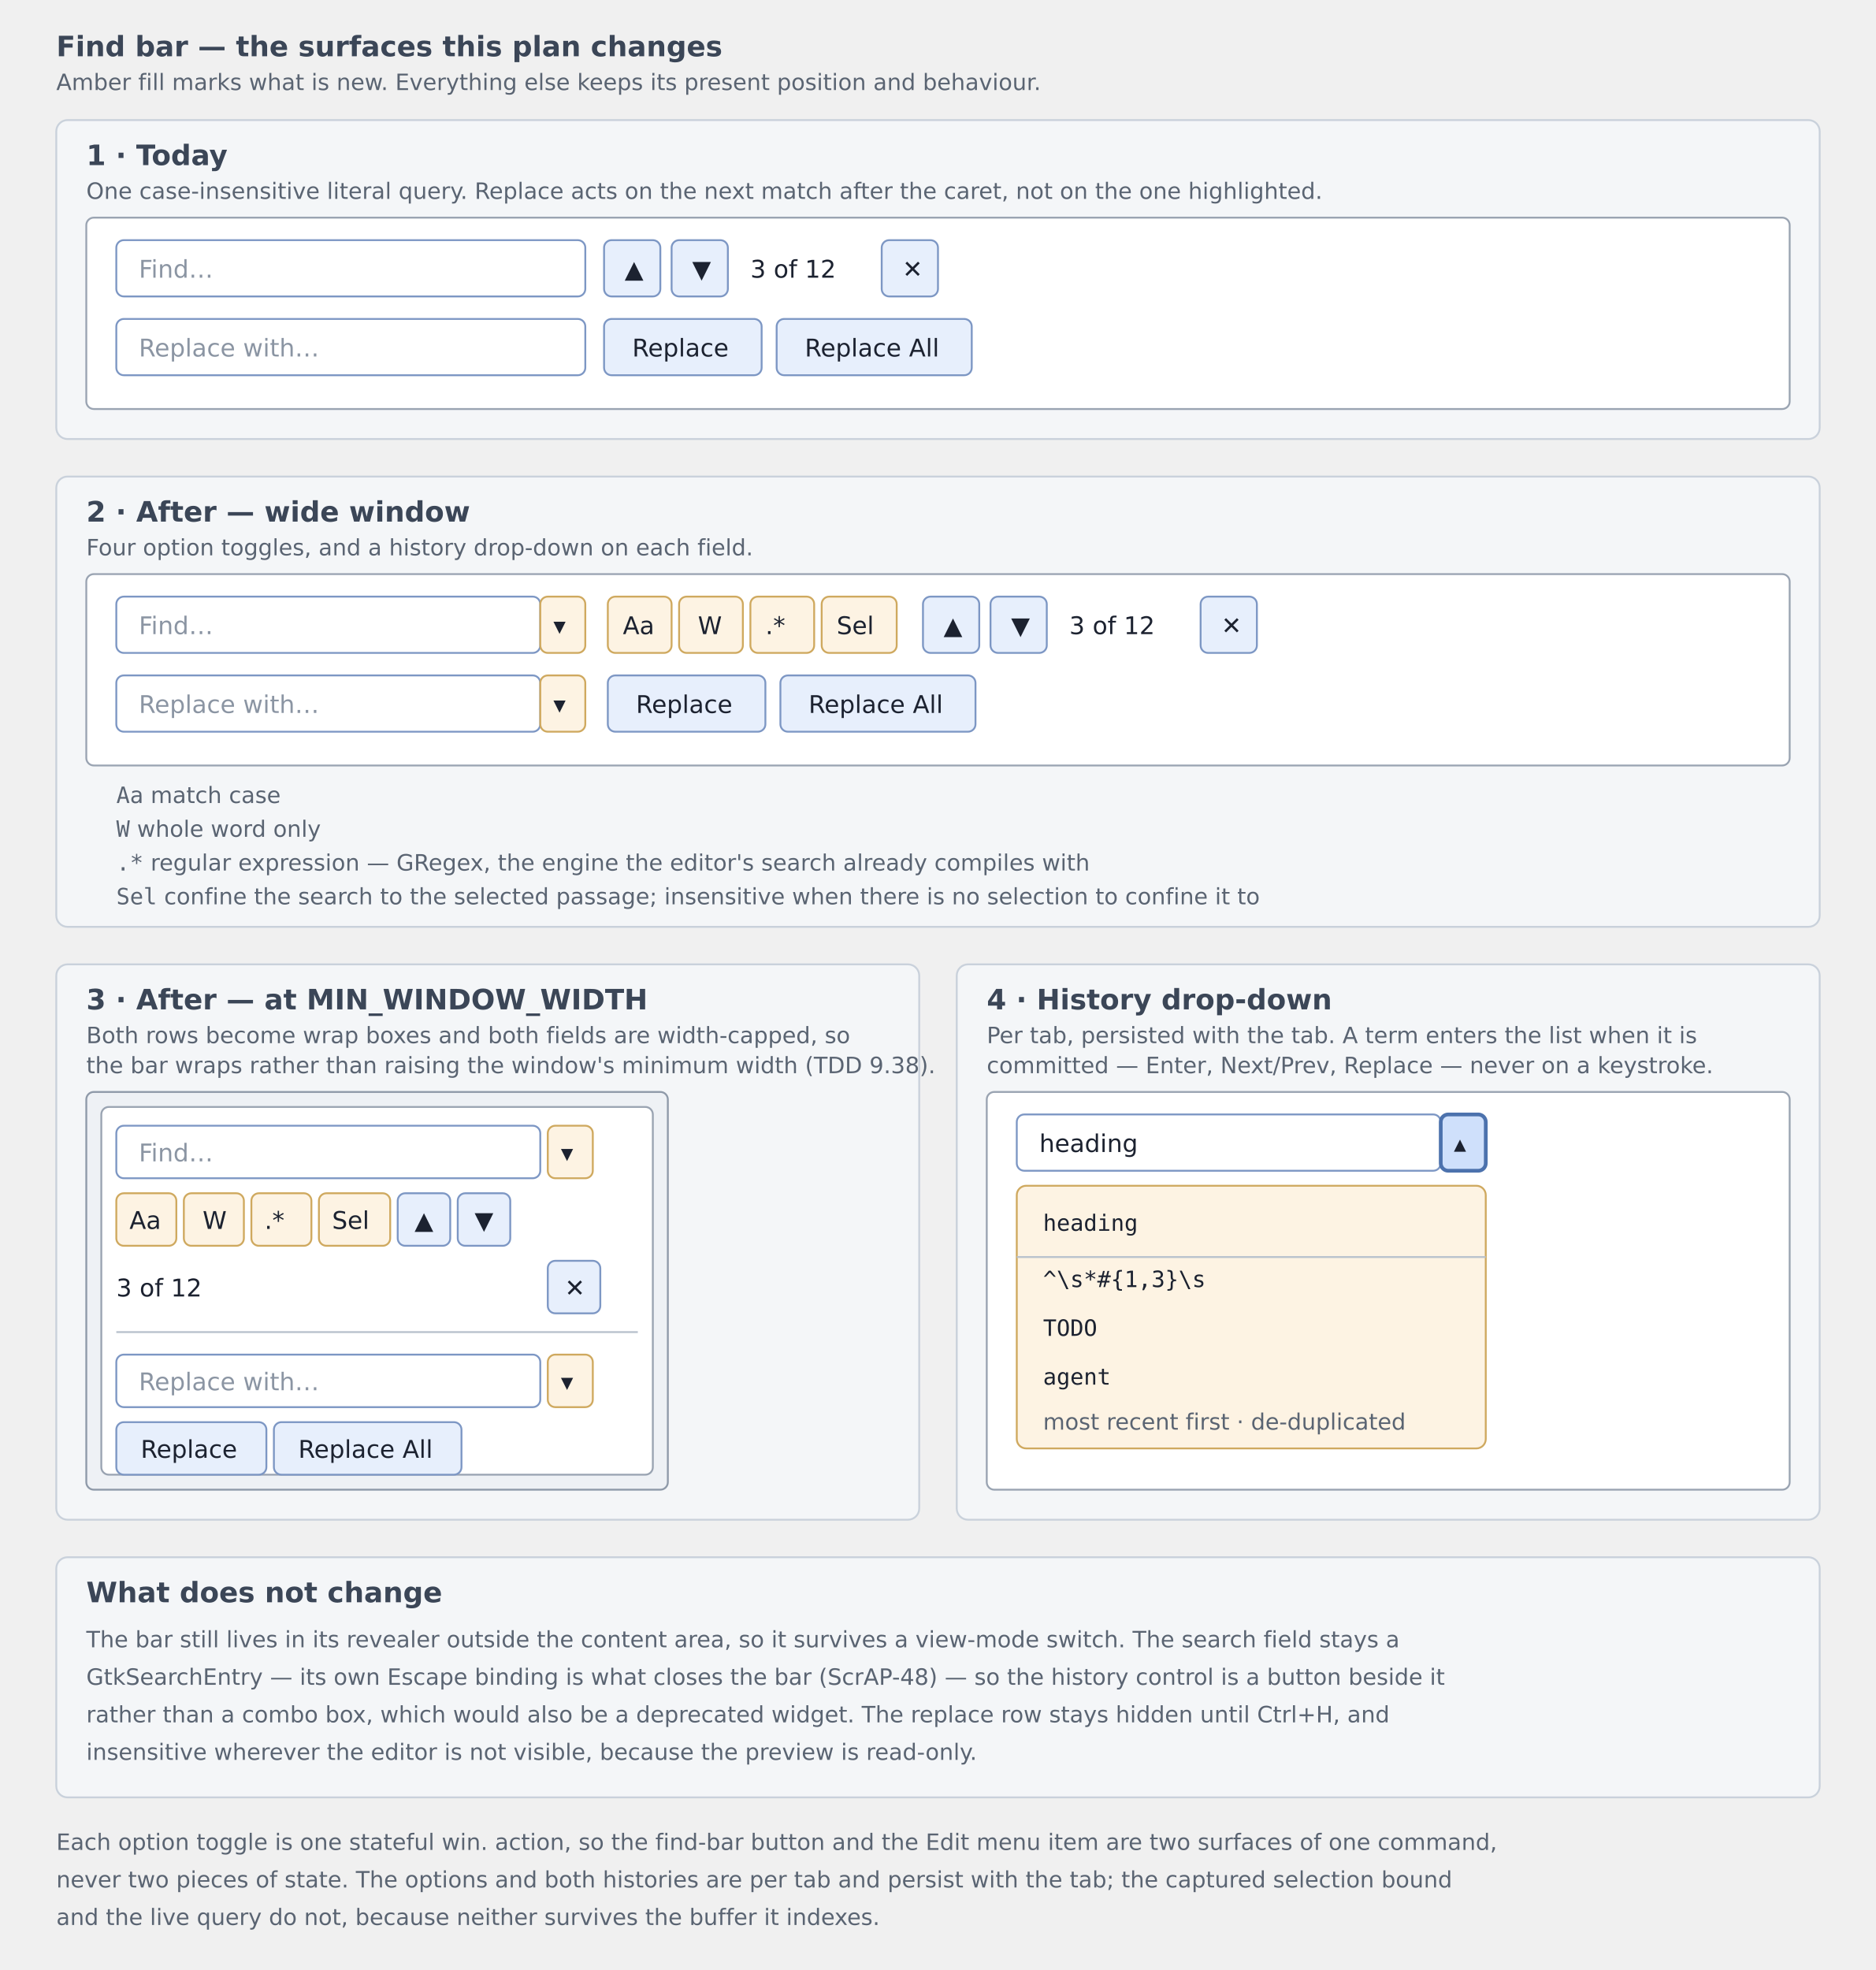
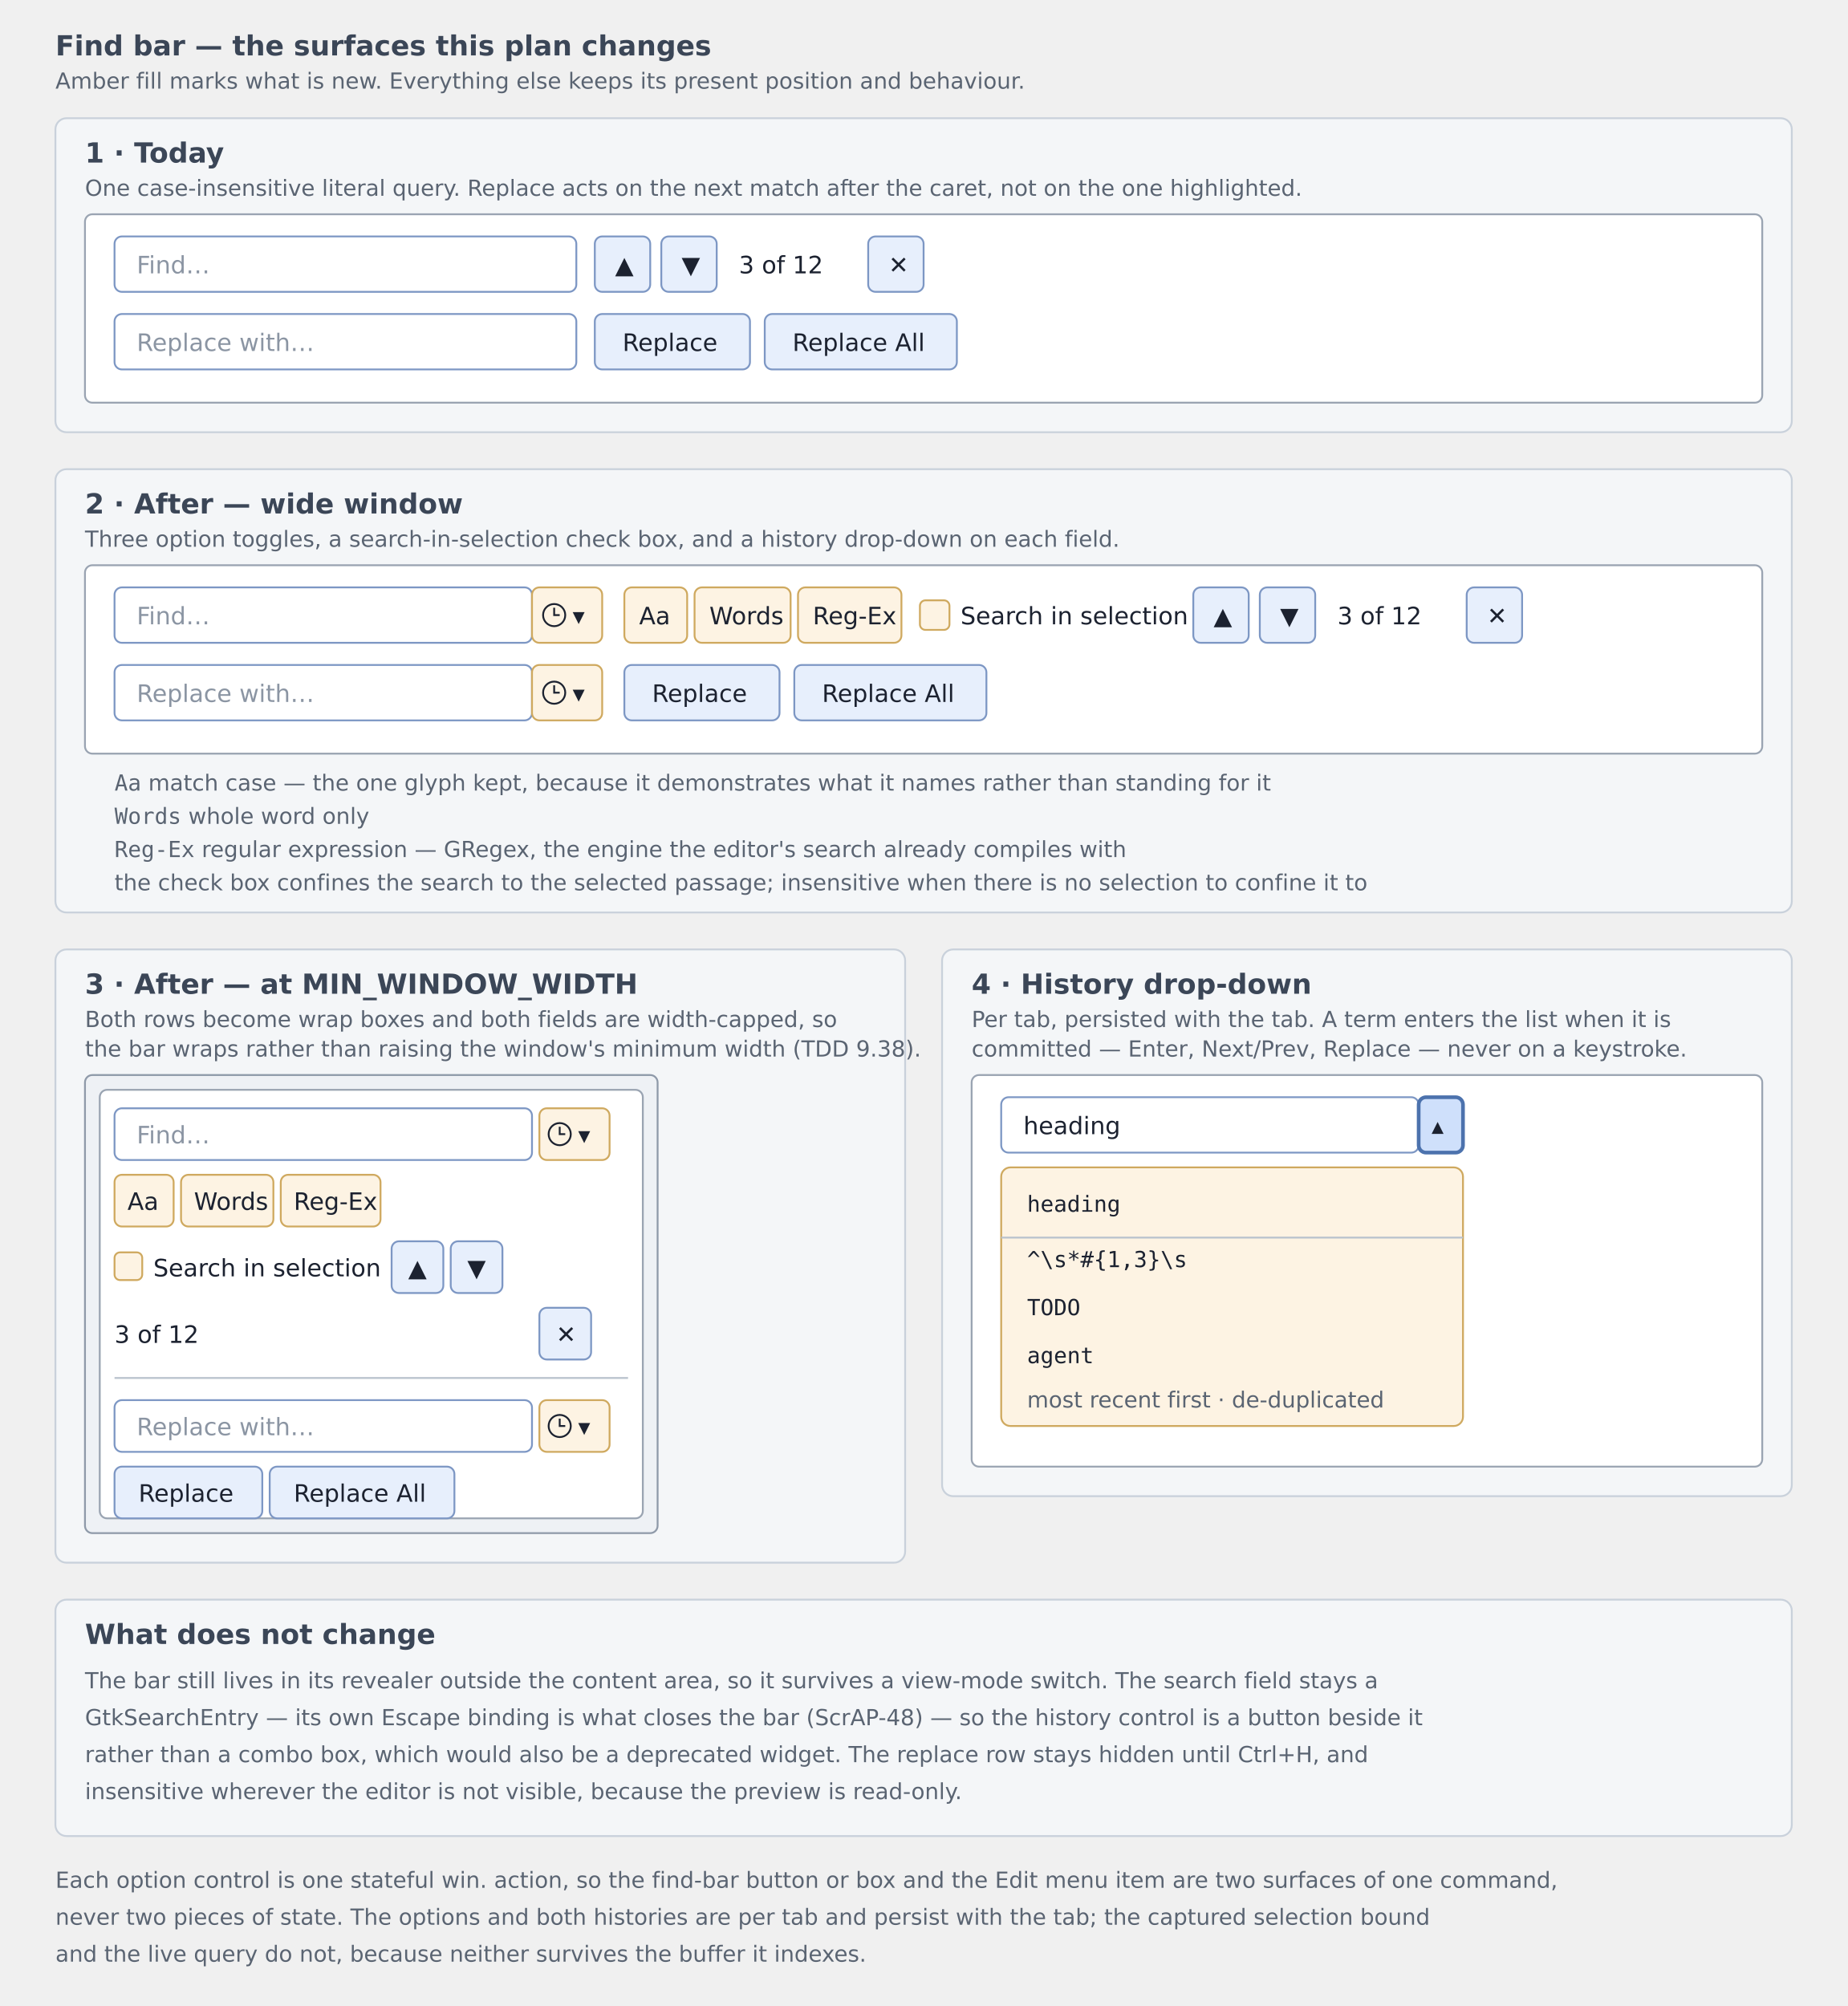
- <svg xmlns="http://www.w3.org/2000/svg" viewBox="0 0 1000 1050" width="1000" height="1050" role="img" aria-label="Find bar layouts before and after the fidelity work: today's bar with a search field, previous and next buttons, a match count and a close button over a replace row; the new bar adding a history drop-down to each field and four option toggles for match case, whole word, regular expression and search in selection; the same bar wrapped onto extra rows at the window's minimum width; and the history drop-down open beneath the search field.">
+ <svg xmlns="http://www.w3.org/2000/svg" viewBox="0 0 1000 1086" width="1000" height="1086" role="img" aria-label="Find bar layouts before and after the fidelity work: today's bar with a search field, previous and next buttons, a match count and a close button over a replace row; the new bar adding a history drop-down to each field, three option toggles for match case, whole word and regular expression, and a search-in-selection check box; the same bar wrapped onto extra rows at the window's minimum width; and the history drop-down open beneath the search field.">
  <style>
    .panel  { fill: #f4f6f8; stroke: #c9d1db; }
    .bar    { fill: #ffffff; stroke: #9aa4b2; }
    .field  { fill: #ffffff; stroke: #7d97c4; }
    .btn    { fill: #e7effc; stroke: #7d97c4; }
    .btn-on { fill: #cfe0fb; stroke: #4c72ad; stroke-width: 2; }
    .new    { fill: #fdf3e3; stroke: #cfa95f; }
    .win    { fill: #eef1f5; stroke: #8f9aa9; }
    .t      { fill: #1c2230; font-family: "DejaVu Sans", "Segoe UI", system-ui, sans-serif; font-size: 13px; }
    .lbl    { fill: #5a6472; font-family: "DejaVu Sans", "Segoe UI", system-ui, sans-serif; font-size: 12px; }
    .dim    { fill: #8b95a3; font-family: "DejaVu Sans", "Segoe UI", system-ui, sans-serif; font-size: 13px; }
    .mono   { font-family: "DejaVu Sans Mono", "SFMono-Regular", Consolas, monospace; font-size: 12px; }
    .head   { fill: #3b4657; font-family: "DejaVu Sans", "Segoe UI", system-ui, sans-serif; font-size: 15px; font-weight: bold; }
    .rule   { stroke: #b9c2cd; fill: none; }
+     .clk    { fill: none; stroke: #1c2230; }
+     .clk-h  { fill: none; stroke: #1c2230; }

    @media (prefers-color-scheme: dark) {
      .panel  { fill: #171a20; stroke: #333b47; }
      .bar    { fill: #1f242c; stroke: #4a5563; }
      .field  { fill: #262c36; stroke: #5b7bb0; }
      .btn    { fill: #26364f; stroke: #5b7bb0; }
      .btn-on { fill: #37527d; stroke: #8fb0e6; stroke-width: 2; }
      .new    { fill: #33291a; stroke: #b08b45; }
      .win    { fill: #20242b; stroke: #56616f; }
      .t      { fill: #e6eaf1; }
      .lbl    { fill: #9aa4b2; }
      .dim    { fill: #6f7a89; }
      .head   { fill: #c6d0de; }
      .rule   { stroke: #3d4653; }
+       .clk    { stroke: #e6eaf1; }
+       .clk-h  { stroke: #e6eaf1; }
    }
  </style>
  <text class="head" x="30" y="30">Find bar — the surfaces this plan changes</text>
  <text class="lbl" x="30" y="48">Amber fill marks what is new. Everything else keeps its present position and behaviour.</text>
  <rect class="panel" x="30" y="64" width="940" height="170" rx="6" />
  <text class="head" x="46" y="88">1 · Today</text>
  <text class="lbl" x="46" y="106">One case-insensitive literal query. Replace acts on the next match after the caret, not on the one highlighted.</text>
  <rect class="bar" x="46" y="116" width="908" height="102" rx="4" />
  <rect class="field" x="62" y="128" width="250" height="30" rx="4" />
  <text class="dim" x="74" y="148">Find…</text>
  <rect class="btn" x="322" y="128" width="30" height="30" rx="4" />
  <text class="t" x="333" y="148">▲</text>
  <rect class="btn" x="358" y="128" width="30" height="30" rx="4" />
  <text class="t" x="369" y="148">▼</text>
  <text class="t" x="400" y="148">3 of 12</text>
  <rect class="btn" x="470" y="128" width="30" height="30" rx="4" />
  <text class="t" x="481" y="148">✕</text>
  <rect class="field" x="62" y="170" width="250" height="30" rx="4" />
  <text class="dim" x="74" y="190">Replace with…</text>
  <rect class="btn" x="322" y="170" width="84" height="30" rx="4" />
  <text class="t" x="337" y="190">Replace</text>
  <rect class="btn" x="414" y="170" width="104" height="30" rx="4" />
  <text class="t" x="429" y="190">Replace All</text>
  <rect class="panel" x="30" y="254" width="940" height="240" rx="6" />
  <text class="head" x="46" y="278">2 · After — wide window</text>
-   <text class="lbl" x="46" y="296">Four option toggles, and a history drop-down on each field.</text>
+   <text class="lbl" x="46" y="296">Three option toggles, a search-in-selection check box, and a history drop-down on each field.</text>
  <rect class="bar" x="46" y="306" width="908" height="102" rx="4" />
  <rect class="field" x="62" y="318" width="226" height="30" rx="4" />
  <text class="dim" x="74" y="338">Find…</text>
-   <rect class="new" x="288" y="318" width="24" height="30" rx="4" />
-   <text class="t" x="295" y="338">▾</text>
-   <rect class="new" x="324" y="318" width="34" height="30" rx="4" />
-   <text class="t" x="332" y="338">Aa</text>
-   <rect class="new" x="362" y="318" width="34" height="30" rx="4" />
-   <text class="t" x="372" y="338">W</text>
-   <rect class="new" x="400" y="318" width="34" height="30" rx="4" />
-   <text class="t" x="408" y="338">.*</text>
-   <rect class="new" x="438" y="318" width="40" height="30" rx="4" />
-   <text class="t" x="446" y="338">Sel</text>
-   <rect class="btn" x="492" y="318" width="30" height="30" rx="4" />
-   <text class="t" x="503" y="338">▲</text>
-   <rect class="btn" x="528" y="318" width="30" height="30" rx="4" />
-   <text class="t" x="539" y="338">▼</text>
-   <text class="t" x="570" y="338">3 of 12</text>
-   <rect class="btn" x="640" y="318" width="30" height="30" rx="4" />
-   <text class="t" x="651" y="338">✕</text>
+   <rect class="new" x="288" y="318" width="38" height="30" rx="4" />
+   <circle class="clk" cx="300" cy="333" r="6" />
+   <path class="clk-h" d="M 300 329 L 300 333 L 303 333" />
+   <text class="t" x="310" y="338">▾</text>
+   <rect class="new" x="338" y="318" width="34" height="30" rx="4" />
+   <text class="t" x="346" y="338">Aa</text>
+   <rect class="new" x="376" y="318" width="52" height="30" rx="4" />
+   <text class="t" x="384" y="338">Words</text>
+   <rect class="new" x="432" y="318" width="56" height="30" rx="4" />
+   <text class="t" x="440" y="338">Reg-Ex</text>
+   <rect class="new" x="498" y="325" width="16" height="16" rx="3" />
+   <text class="t" x="520" y="338">Search in selection</text>
+   <rect class="btn" x="646" y="318" width="30" height="30" rx="4" />
+   <text class="t" x="657" y="338">▲</text>
+   <rect class="btn" x="682" y="318" width="30" height="30" rx="4" />
+   <text class="t" x="693" y="338">▼</text>
+   <text class="t" x="724" y="338">3 of 12</text>
+   <rect class="btn" x="794" y="318" width="30" height="30" rx="4" />
+   <text class="t" x="805" y="338">✕</text>
  <rect class="field" x="62" y="360" width="226" height="30" rx="4" />
  <text class="dim" x="74" y="380">Replace with…</text>
-   <rect class="new" x="288" y="360" width="24" height="30" rx="4" />
-   <text class="t" x="295" y="380">▾</text>
-   <rect class="btn" x="324" y="360" width="84" height="30" rx="4" />
-   <text class="t" x="339" y="380">Replace</text>
-   <rect class="btn" x="416" y="360" width="104" height="30" rx="4" />
-   <text class="t" x="431" y="380">Replace All</text>
+   <rect class="new" x="288" y="360" width="38" height="30" rx="4" />
+   <circle class="clk" cx="300" cy="375" r="6" />
+   <path class="clk-h" d="M 300 371 L 300 375 L 303 375" />
+   <text class="t" x="310" y="380">▾</text>
+   <rect class="btn" x="338" y="360" width="84" height="30" rx="4" />
+   <text class="t" x="353" y="380">Replace</text>
+   <rect class="btn" x="430" y="360" width="104" height="30" rx="4" />
+   <text class="t" x="445" y="380">Replace All</text>
  <text class="lbl" x="62" y="428">
-     <tspan class="mono">Aa</tspan>  match case</text>
+     <tspan class="mono">Aa</tspan> match case — the one glyph kept, because it demonstrates what it names rather than standing for it</text>
  <text class="lbl" x="62" y="446">
-     <tspan class="mono">W</tspan>   whole word only</text>
+     <tspan class="mono">Words</tspan> whole word only</text>
  <text class="lbl" x="62" y="464">
-     <tspan class="mono">.*</tspan>  regular expression — GRegex, the engine the editor's search already compiles with</text>
-   <text class="lbl" x="62" y="482">
-     <tspan class="mono">Sel</tspan> confine the search to the selected passage; insensitive when there is no selection to confine it to</text>
-   <rect class="panel" x="30" y="514" width="460" height="296" rx="6" />
+     <tspan class="mono">Reg-Ex</tspan> regular expression — GRegex, the engine the editor's search already compiles with</text>
+   <text class="lbl" x="62" y="482">the check box confines the search to the selected passage; insensitive when there is no selection to confine it to</text>
+   <rect class="panel" x="30" y="514" width="460" height="332" rx="6" />
  <text class="head" x="46" y="538">3 · After — at MIN_WINDOW_WIDTH</text>
  <text class="lbl" x="46" y="556">Both rows become wrap boxes and both fields are width-capped, so</text>
  <text class="lbl" x="46" y="572">the bar wraps rather than raising the window's minimum width (TDD 9.38).</text>
-   <rect class="win" x="46" y="582" width="310" height="212" rx="4" />
-   <rect class="bar" x="54" y="590" width="294" height="196" rx="4" />
+   <rect class="win" x="46" y="582" width="310" height="248" rx="4" />
+   <rect class="bar" x="54" y="590" width="294" height="232" rx="4" />
  <rect class="field" x="62" y="600" width="226" height="28" rx="4" />
  <text class="dim" x="74" y="619">Find…</text>
-   <rect class="new" x="292" y="600" width="24" height="28" rx="4" />
-   <text class="t" x="299" y="619">▾</text>
+   <rect class="new" x="292" y="600" width="38" height="28" rx="4" />
+   <circle class="clk" cx="303" cy="614" r="6" />
+   <path class="clk-h" d="M 303 610 L 303 614 L 306 614" />
+   <text class="t" x="313" y="619">▾</text>
  <rect class="new" x="62" y="636" width="32" height="28" rx="4" />
  <text class="t" x="69" y="655">Aa</text>
-   <rect class="new" x="98" y="636" width="32" height="28" rx="4" />
-   <text class="t" x="108" y="655">W</text>
-   <rect class="new" x="134" y="636" width="32" height="28" rx="4" />
-   <text class="t" x="141" y="655">.*</text>
-   <rect class="new" x="170" y="636" width="38" height="28" rx="4" />
-   <text class="t" x="177" y="655">Sel</text>
-   <rect class="btn" x="212" y="636" width="28" height="28" rx="4" />
-   <text class="t" x="221" y="655">▲</text>
-   <rect class="btn" x="244" y="636" width="28" height="28" rx="4" />
-   <text class="t" x="253" y="655">▼</text>
-   <text class="t" x="62" y="691">3 of 12</text>
-   <rect class="btn" x="292" y="672" width="28" height="28" rx="4" />
-   <text class="t" x="301" y="691">✕</text>
-   <path class="rule" d="M 62 710 L 340 710" />
-   <rect class="field" x="62" y="722" width="226" height="28" rx="4" />
-   <text class="dim" x="74" y="741">Replace with…</text>
-   <rect class="new" x="292" y="722" width="24" height="28" rx="4" />
-   <text class="t" x="299" y="741">▾</text>
-   <rect class="btn" x="62" y="758" width="80" height="28" rx="4" />
-   <text class="t" x="75" y="777">Replace</text>
-   <rect class="btn" x="146" y="758" width="100" height="28" rx="4" />
-   <text class="t" x="159" y="777">Replace All</text>
+   <rect class="new" x="98" y="636" width="50" height="28" rx="4" />
+   <text class="t" x="105" y="655">Words</text>
+   <rect class="new" x="152" y="636" width="54" height="28" rx="4" />
+   <text class="t" x="159" y="655">Reg-Ex</text>
+   <rect class="new" x="62" y="678" width="15" height="15" rx="3" />
+   <text class="t" x="83" y="691">Search in selection</text>
+   <rect class="btn" x="212" y="672" width="28" height="28" rx="4" />
+   <text class="t" x="221" y="691">▲</text>
+   <rect class="btn" x="244" y="672" width="28" height="28" rx="4" />
+   <text class="t" x="253" y="691">▼</text>
+   <text class="t" x="62" y="727">3 of 12</text>
+   <rect class="btn" x="292" y="708" width="28" height="28" rx="4" />
+   <text class="t" x="301" y="727">✕</text>
+   <path class="rule" d="M 62 746 L 340 746" />
+   <rect class="field" x="62" y="758" width="226" height="28" rx="4" />
+   <text class="dim" x="74" y="777">Replace with…</text>
+   <rect class="new" x="292" y="758" width="38" height="28" rx="4" />
+   <circle class="clk" cx="303" cy="772" r="6" />
+   <path class="clk-h" d="M 303 768 L 303 772 L 306 772" />
+   <text class="t" x="313" y="777">▾</text>
+   <rect class="btn" x="62" y="794" width="80" height="28" rx="4" />
+   <text class="t" x="75" y="813">Replace</text>
+   <rect class="btn" x="146" y="794" width="100" height="28" rx="4" />
+   <text class="t" x="159" y="813">Replace All</text>
  <rect class="panel" x="510" y="514" width="460" height="296" rx="6" />
  <text class="head" x="526" y="538">4 · History drop-down</text>
  <text class="lbl" x="526" y="556">Per tab, persisted with the tab. A term enters the list when it is</text>
  <text class="lbl" x="526" y="572">committed — Enter, Next/Prev, Replace — never on a keystroke.</text>
  <rect class="bar" x="526" y="582" width="428" height="212" rx="4" />
  <rect class="field" x="542" y="594" width="226" height="30" rx="4" />
  <text class="t" x="554" y="614">heading</text>
  <rect class="btn-on" x="768" y="594" width="24" height="30" rx="4" />
  <text class="t" x="775" y="614">▴</text>
  <rect class="new" x="542" y="632" width="250" height="140" rx="5" />
  <text class="t mono" x="556" y="656">heading</text>
  <path class="rule" d="M 542 670 L 792 670" />
  <text class="t mono" x="556" y="686">^\s*#{1,3}\s</text>
  <text class="t mono" x="556" y="712">TODO</text>
  <text class="t mono" x="556" y="738">agent</text>
  <text class="lbl" x="556" y="762">most recent first · de-duplicated</text>
-   <rect class="panel" x="30" y="830" width="940" height="128" rx="6" />
-   <text class="head" x="46" y="854">What does not change</text>
-   <text class="lbl" x="46" y="878">The bar still lives in its revealer outside the content area, so it survives a view-mode switch. The search field stays a</text>
-   <text class="lbl" x="46" y="898">GtkSearchEntry — its own Escape binding is what closes the bar (ScrAP-48) — so the history control is a button beside it</text>
-   <text class="lbl" x="46" y="918">rather than a combo box, which would also be a deprecated widget. The replace row stays hidden until Ctrl+H, and</text>
-   <text class="lbl" x="46" y="938">insensitive wherever the editor is not visible, because the preview is read-only.</text>
-   <text class="lbl" x="30" y="986">Each option toggle is one stateful win. action, so the find-bar button and the Edit menu item are two surfaces of one command,</text>
-   <text class="lbl" x="30" y="1006">never two pieces of state. The options and both histories are per tab and persist with the tab; the captured selection bound</text>
-   <text class="lbl" x="30" y="1026">and the live query do not, because neither survives the buffer it indexes.</text>
+   <rect class="panel" x="30" y="866" width="940" height="128" rx="6" />
+   <text class="head" x="46" y="890">What does not change</text>
+   <text class="lbl" x="46" y="914">The bar still lives in its revealer outside the content area, so it survives a view-mode switch. The search field stays a</text>
+   <text class="lbl" x="46" y="934">GtkSearchEntry — its own Escape binding is what closes the bar (ScrAP-48) — so the history control is a button beside it</text>
+   <text class="lbl" x="46" y="954">rather than a combo box, which would also be a deprecated widget. The replace row stays hidden until Ctrl+H, and</text>
+   <text class="lbl" x="46" y="974">insensitive wherever the editor is not visible, because the preview is read-only.</text>
+   <text class="lbl" x="30" y="1022">Each option control is one stateful win. action, so the find-bar button or box and the Edit menu item are two surfaces of one command,</text>
+   <text class="lbl" x="30" y="1042">never two pieces of state. The options and both histories are per tab and persist with the tab; the captured selection bound</text>
+   <text class="lbl" x="30" y="1062">and the live query do not, because neither survives the buffer it indexes.</text>
</svg>
